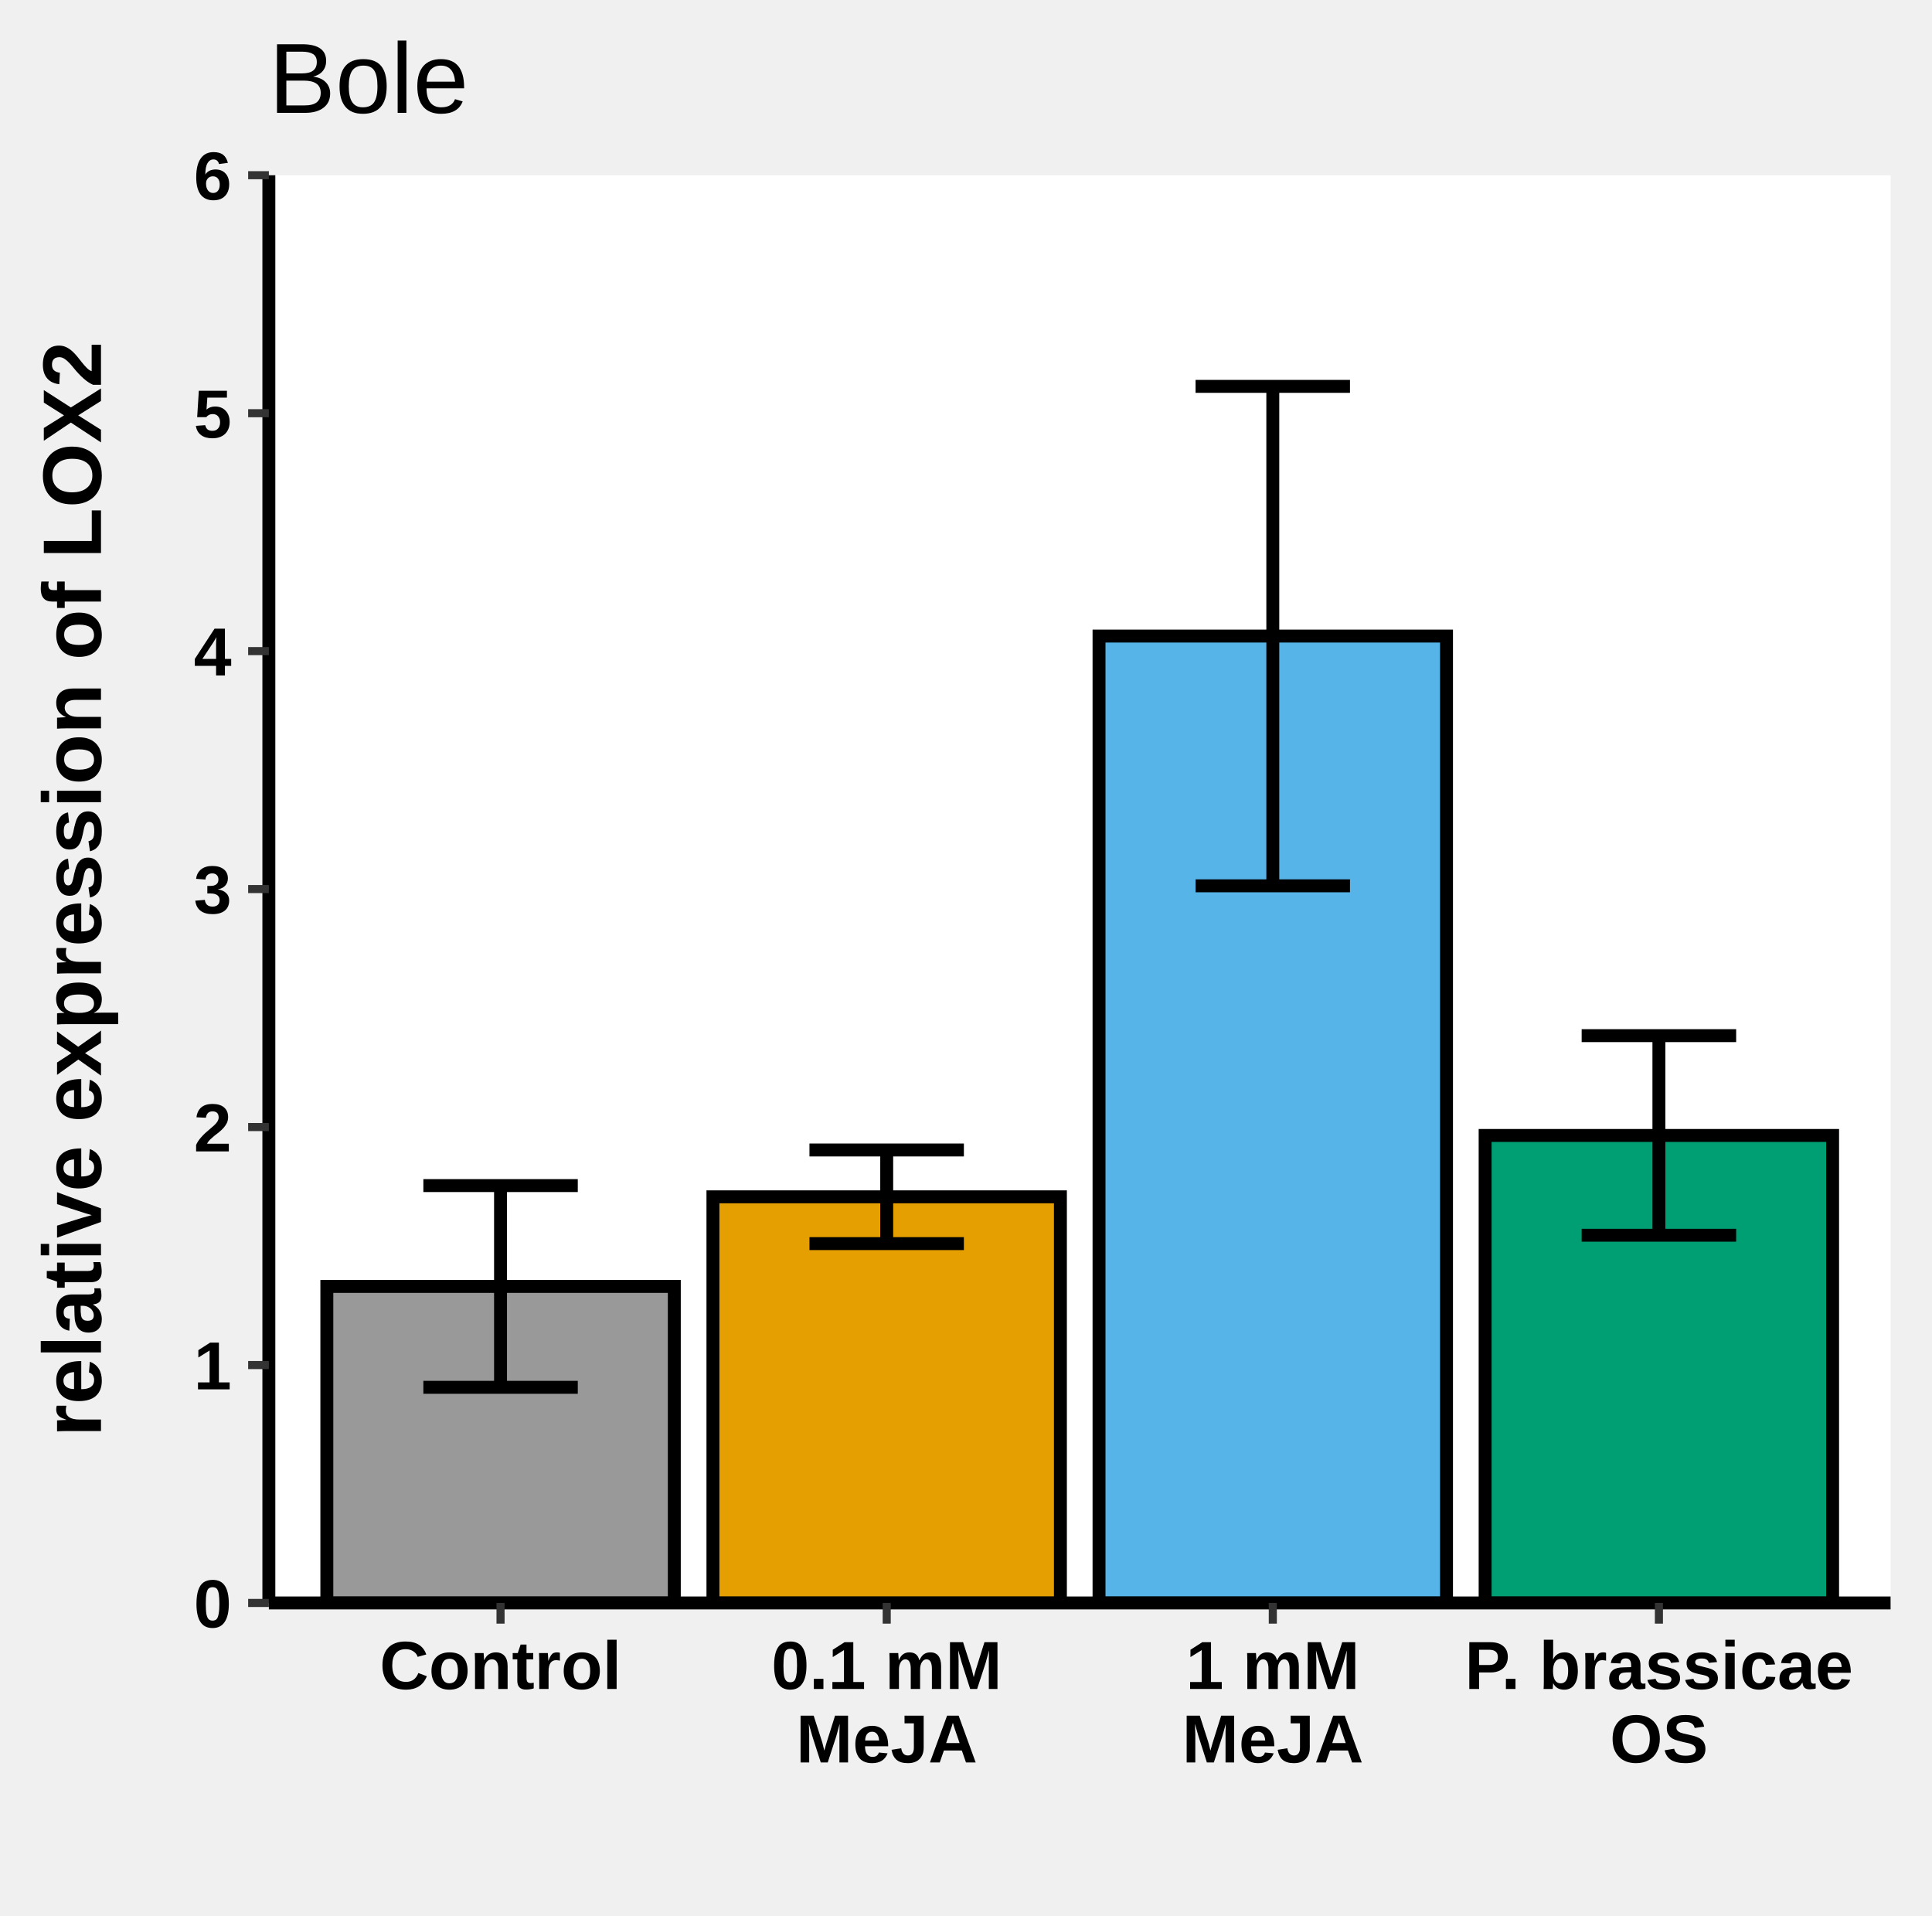
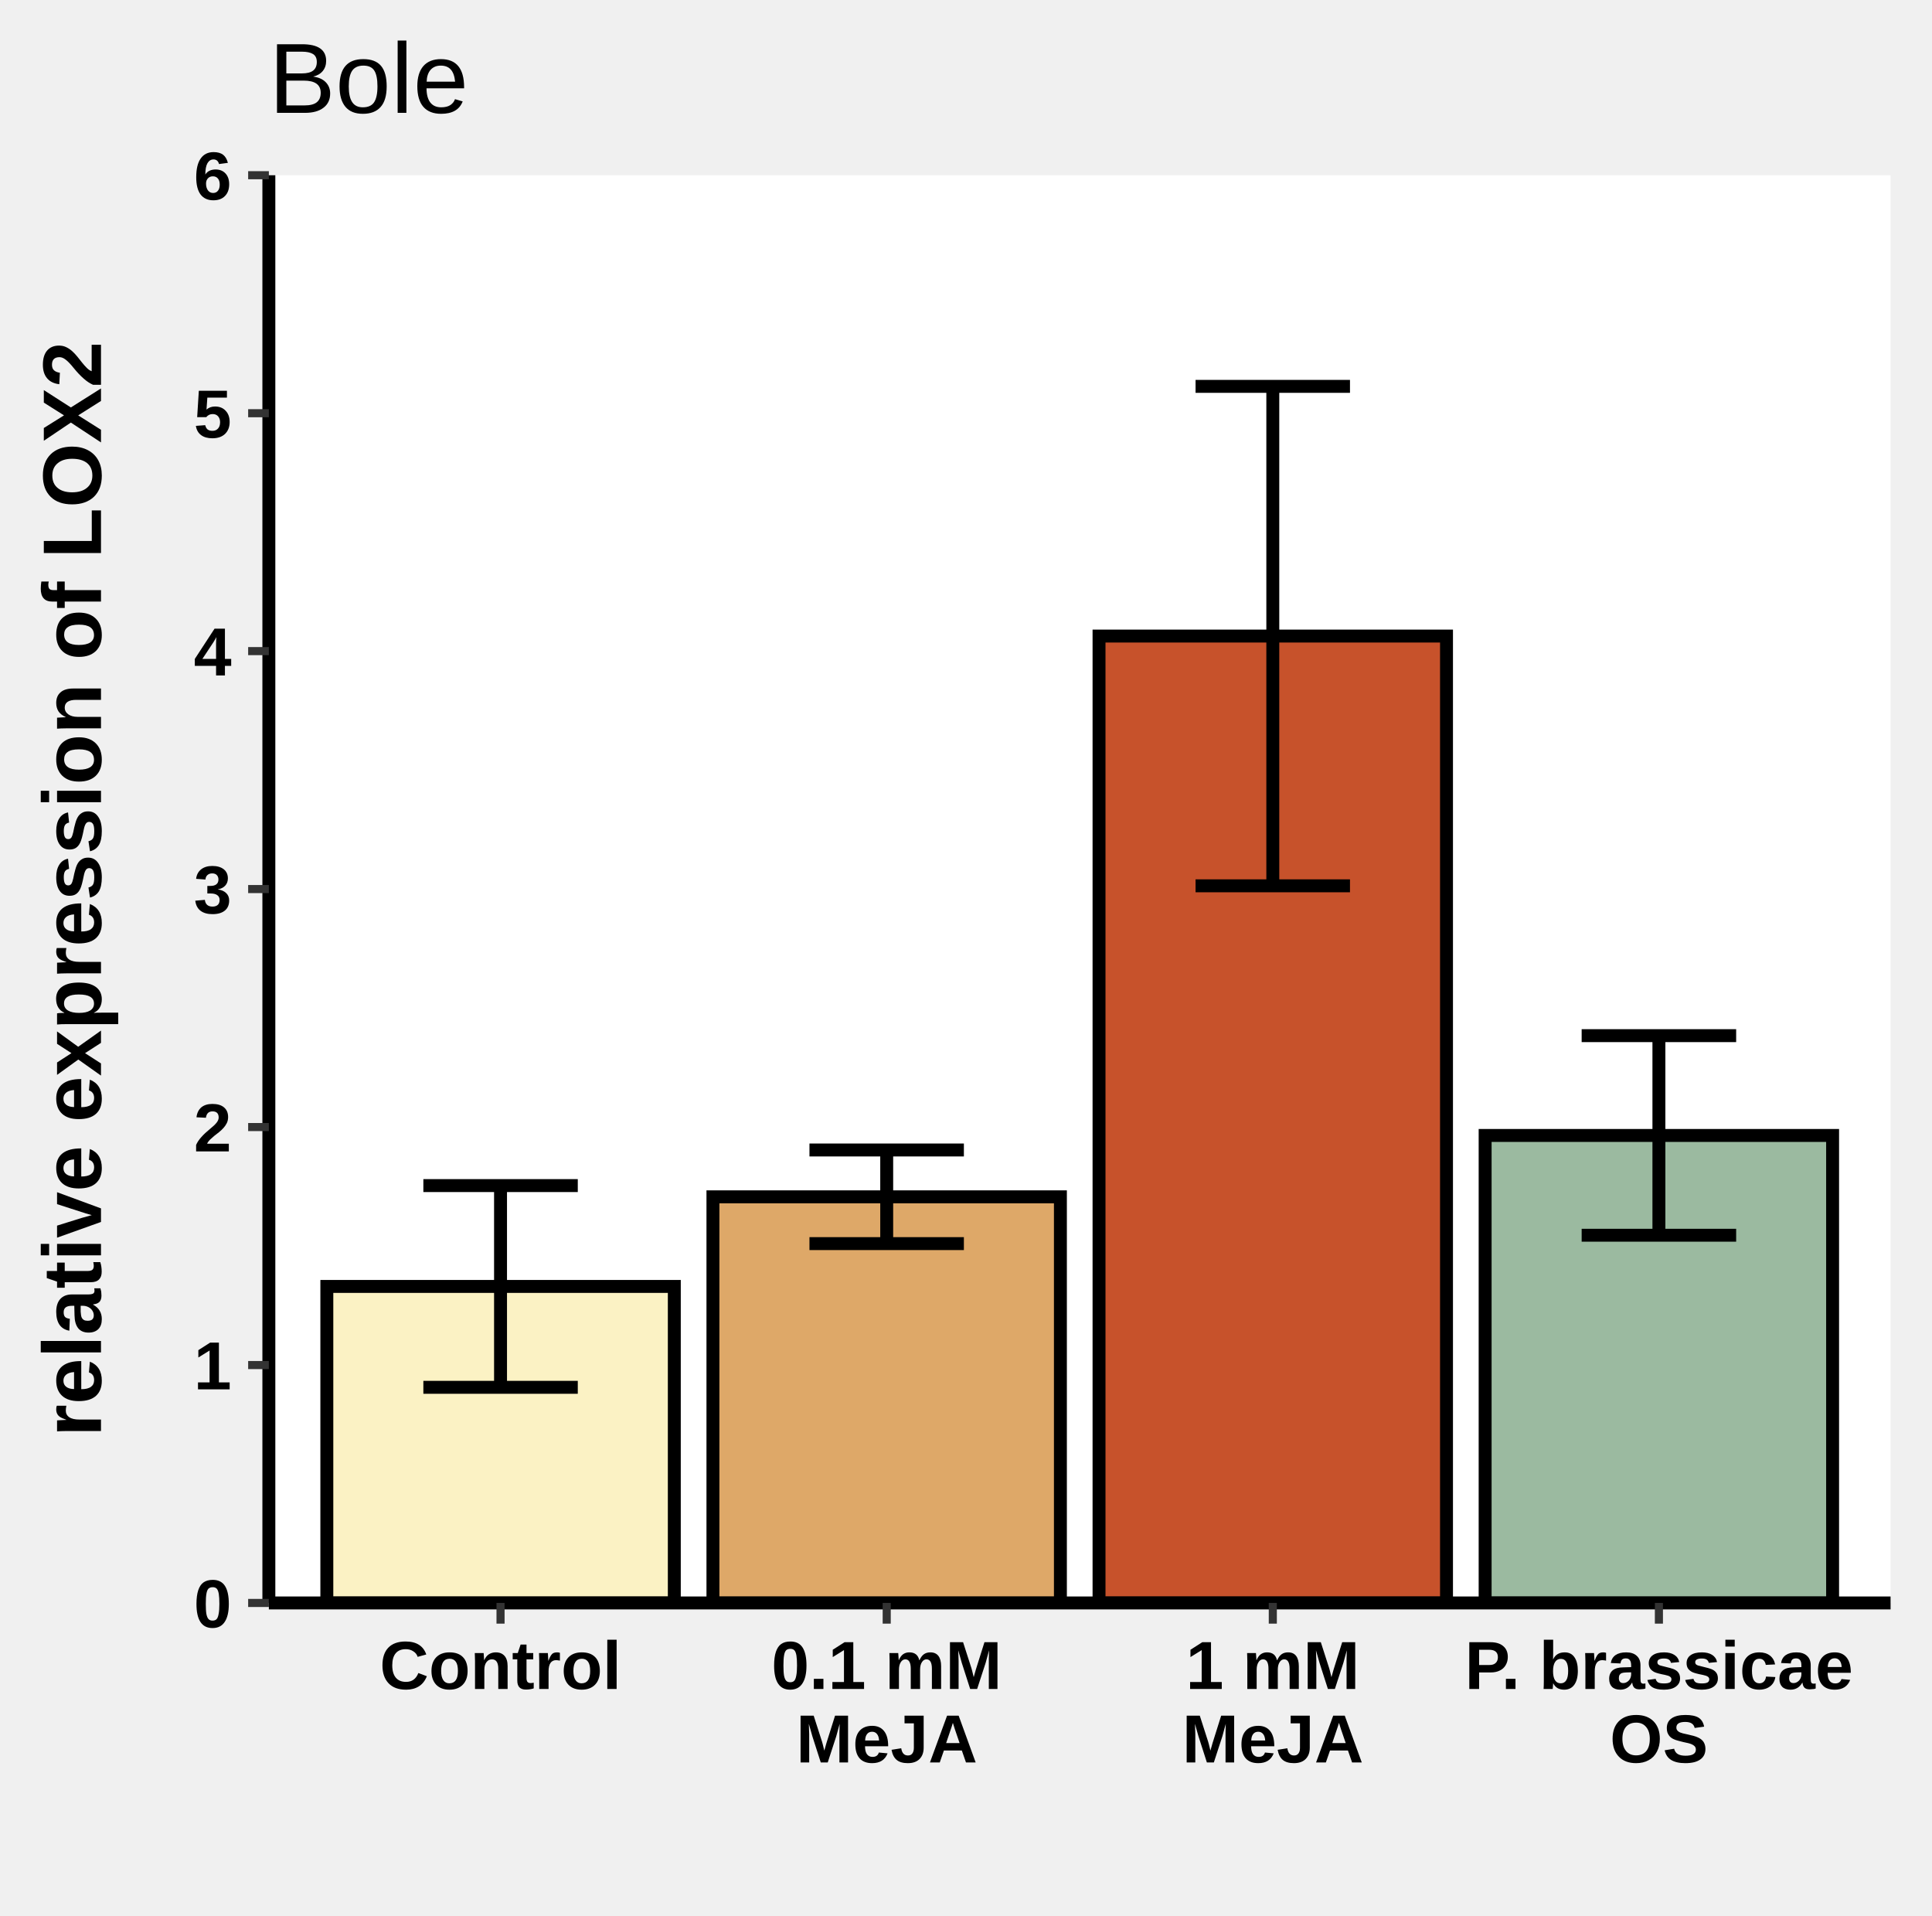
<svg xmlns="http://www.w3.org/2000/svg" class="svglite" width="255.60pt" height="253.44pt" viewBox="0 0 255.60 253.44">
  <defs>
    <style type="text/css">
    .svglite line, .svglite polyline, .svglite polygon, .svglite path, .svglite rect, .svglite circle {
      fill: none;
      stroke: #000000;
      stroke-linecap: round;
      stroke-linejoin: round;
      stroke-miterlimit: 10.00;
    }
    .svglite text {
      white-space: pre;
    }
  </style>
  </defs>
  <rect width="100%" height="100%" style="stroke: none; fill: none;" />
  <defs>
    <clipPath id="cpMC4wMHwyNTUuNjB8MC4wMHwyNTMuNDQ=">
      <rect x="0.00" y="0.00" width="255.60" height="253.44" />
    </clipPath>
  </defs>
  <g clip-path="url(#cpMC4wMHwyNTUuNjB8MC4wMHwyNTMuNDQ=)">
</g>
  <defs>
    <clipPath id="cpMzUuNTd8MjUwLjEyfDIzLjE4fDIxMi4wNA==">
      <rect x="35.57" y="23.18" width="214.55" height="188.87" />
    </clipPath>
  </defs>
  <g clip-path="url(#cpMzUuNTd8MjUwLjEyfDIzLjE4fDIxMi4wNA==)">
    <rect x="35.57" y="23.18" width="214.55" height="188.87" style="stroke-width: 1.07; stroke: none; fill: #FFFFFF;" />
-     <rect x="43.24" y="170.17" width="45.97" height="41.87" style="stroke-width: 1.71; stroke-linecap: square; stroke-linejoin: miter; fill: #999999;" />
-     <rect x="94.32" y="158.32" width="45.97" height="53.73" style="stroke-width: 1.71; stroke-linecap: square; stroke-linejoin: miter; fill: #E69F00;" />
-     <rect x="145.40" y="84.14" width="45.97" height="127.90" style="stroke-width: 1.71; stroke-linecap: square; stroke-linejoin: miter; fill: #56B4E9;" />
-     <rect x="196.48" y="150.20" width="45.97" height="61.84" style="stroke-width: 1.71; stroke-linecap: square; stroke-linejoin: miter; fill: #009E73;" />
+     <rect x="43.24" y="170.17" width="45.97" height="41.87" style="stroke-width: 1.71; stroke-linecap: square; stroke-linejoin: miter; fill: #FBF2C4;" />
+     <rect x="94.32" y="158.32" width="45.97" height="53.73" style="stroke-width: 1.71; stroke-linecap: square; stroke-linejoin: miter; fill: #DEA868;" />
+     <rect x="145.40" y="84.14" width="45.97" height="127.90" style="stroke-width: 1.71; stroke-linecap: square; stroke-linejoin: miter; fill: #C7522B;" />
+     <rect x="196.48" y="150.20" width="45.97" height="61.84" style="stroke-width: 1.71; stroke-linecap: square; stroke-linejoin: miter; fill: #9BBAA0;" />
    <polyline points="56.01,156.83 76.44,156.83 " style="stroke-width: 1.71; stroke-linecap: butt;" />
    <polyline points="66.22,156.83 66.22,183.52 " style="stroke-width: 1.71; stroke-linecap: butt;" />
    <polyline points="56.01,183.52 76.44,183.52 " style="stroke-width: 1.71; stroke-linecap: butt;" />
    <polyline points="107.09,152.12 127.52,152.12 " style="stroke-width: 1.71; stroke-linecap: butt;" />
    <polyline points="117.31,152.12 117.31,164.51 " style="stroke-width: 1.71; stroke-linecap: butt;" />
    <polyline points="107.09,164.51 127.52,164.51 " style="stroke-width: 1.71; stroke-linecap: butt;" />
    <polyline points="158.17,51.11 178.60,51.11 " style="stroke-width: 1.71; stroke-linecap: butt;" />
    <polyline points="168.39,51.11 168.39,117.18 " style="stroke-width: 1.71; stroke-linecap: butt;" />
    <polyline points="158.17,117.18 178.60,117.18 " style="stroke-width: 1.71; stroke-linecap: butt;" />
    <polyline points="209.25,137.00 229.69,137.00 " style="stroke-width: 1.71; stroke-linecap: butt;" />
    <polyline points="219.47,137.00 219.47,163.40 " style="stroke-width: 1.71; stroke-linecap: butt;" />
    <polyline points="209.25,163.40 229.69,163.40 " style="stroke-width: 1.71; stroke-linecap: butt;" />
  </g>
  <g clip-path="url(#cpMC4wMHwyNTUuNjB8MC4wMHwyNTMuNDQ=)">
    <polyline points="35.57,212.04 35.57,23.18 " style="stroke-width: 1.71; stroke-linecap: butt;" />
    <text x="30.64" y="215.27" text-anchor="end" style="font-size: 9.00px; font-weight: bold; font-family: &quot;Arial&quot;;" textLength="5.00px" lengthAdjust="spacingAndGlyphs">0</text>
    <text x="30.64" y="183.79" text-anchor="end" style="font-size: 9.00px; font-weight: bold; font-family: &quot;Arial&quot;;" textLength="5.00px" lengthAdjust="spacingAndGlyphs">1</text>
    <text x="30.64" y="152.31" text-anchor="end" style="font-size: 9.00px; font-weight: bold; font-family: &quot;Arial&quot;;" textLength="5.00px" lengthAdjust="spacingAndGlyphs">2</text>
    <text x="30.64" y="120.83" text-anchor="end" style="font-size: 9.00px; font-weight: bold; font-family: &quot;Arial&quot;;" textLength="5.00px" lengthAdjust="spacingAndGlyphs">3</text>
    <text x="30.64" y="89.35" text-anchor="end" style="font-size: 9.00px; font-weight: bold; font-family: &quot;Arial&quot;;" textLength="5.00px" lengthAdjust="spacingAndGlyphs">4</text>
    <text x="30.64" y="57.88" text-anchor="end" style="font-size: 9.00px; font-weight: bold; font-family: &quot;Arial&quot;;" textLength="5.00px" lengthAdjust="spacingAndGlyphs">5</text>
    <text x="30.64" y="26.40" text-anchor="end" style="font-size: 9.00px; font-weight: bold; font-family: &quot;Arial&quot;;" textLength="5.00px" lengthAdjust="spacingAndGlyphs">6</text>
    <polyline points="32.83,212.04 35.57,212.04 " style="stroke-width: 1.07; stroke: #333333; stroke-linecap: butt;" />
    <polyline points="32.83,180.57 35.57,180.57 " style="stroke-width: 1.07; stroke: #333333; stroke-linecap: butt;" />
    <polyline points="32.83,149.09 35.57,149.09 " style="stroke-width: 1.07; stroke: #333333; stroke-linecap: butt;" />
    <polyline points="32.83,117.61 35.57,117.61 " style="stroke-width: 1.07; stroke: #333333; stroke-linecap: butt;" />
    <polyline points="32.83,86.13 35.57,86.13 " style="stroke-width: 1.07; stroke: #333333; stroke-linecap: butt;" />
    <polyline points="32.83,54.66 35.57,54.66 " style="stroke-width: 1.07; stroke: #333333; stroke-linecap: butt;" />
    <polyline points="32.83,23.18 35.57,23.18 " style="stroke-width: 1.07; stroke: #333333; stroke-linecap: butt;" />
    <polyline points="35.57,212.04 250.12,212.04 " style="stroke-width: 1.71; stroke-linecap: butt;" />
    <polyline points="66.22,214.78 66.22,212.04 " style="stroke-width: 1.07; stroke: #333333; stroke-linecap: butt;" />
    <polyline points="117.31,214.78 117.31,212.04 " style="stroke-width: 1.07; stroke: #333333; stroke-linecap: butt;" />
    <polyline points="168.39,214.78 168.39,212.04 " style="stroke-width: 1.07; stroke: #333333; stroke-linecap: butt;" />
    <polyline points="219.47,214.78 219.47,212.04 " style="stroke-width: 1.07; stroke: #333333; stroke-linecap: butt;" />
    <text x="66.22" y="223.42" text-anchor="middle" style="font-size: 9.00px; font-weight: bold; font-family: &quot;Arial&quot;;" textLength="32.00px" lengthAdjust="spacingAndGlyphs">Control</text>
    <text x="117.31" y="223.42" text-anchor="middle" style="font-size: 9.00px; font-weight: bold; font-family: &quot;Arial&quot;;" textLength="33.00px" lengthAdjust="spacingAndGlyphs">0.1 mM </text>
    <text x="117.31" y="233.14" text-anchor="middle" style="font-size: 9.00px; font-weight: bold; font-family: &quot;Arial&quot;;" textLength="26.50px" lengthAdjust="spacingAndGlyphs"> MeJA</text>
    <text x="168.39" y="223.42" text-anchor="middle" style="font-size: 9.00px; font-weight: bold; font-family: &quot;Arial&quot;;" textLength="25.50px" lengthAdjust="spacingAndGlyphs">1 mM </text>
    <text x="168.39" y="233.14" text-anchor="middle" style="font-size: 9.00px; font-weight: bold; font-family: &quot;Arial&quot;;" textLength="26.50px" lengthAdjust="spacingAndGlyphs"> MeJA</text>
    <text x="219.47" y="223.42" text-anchor="middle" style="font-size: 9.00px; font-weight: bold; font-family: &quot;Arial&quot;;" textLength="53.86px" lengthAdjust="spacingAndGlyphs">P. brassicae </text>
    <text x="219.47" y="233.14" text-anchor="middle" style="font-size: 9.00px; font-weight: bold; font-family: &quot;Arial&quot;;" textLength="15.50px" lengthAdjust="spacingAndGlyphs"> OS</text>
    <text x="142.85" y="245.64" text-anchor="middle" style="font-size: 11.00px; font-weight: bold; font-family: &quot;Arial&quot;;" textLength="3.06px" lengthAdjust="spacingAndGlyphs"> </text>
    <text transform="translate(13.36,117.61) rotate(-90)" text-anchor="middle" style="font-size: 11.00px; font-weight: bold; font-family: &quot;Arial&quot;;" textLength="144.94px" lengthAdjust="spacingAndGlyphs">relative expression of LOX2</text>
    <text x="35.57" y="14.93" style="font-size: 13.20px; font-family: &quot;Arial&quot;;" textLength="26.40px" lengthAdjust="spacingAndGlyphs">Bole</text>
  </g>
</svg>
